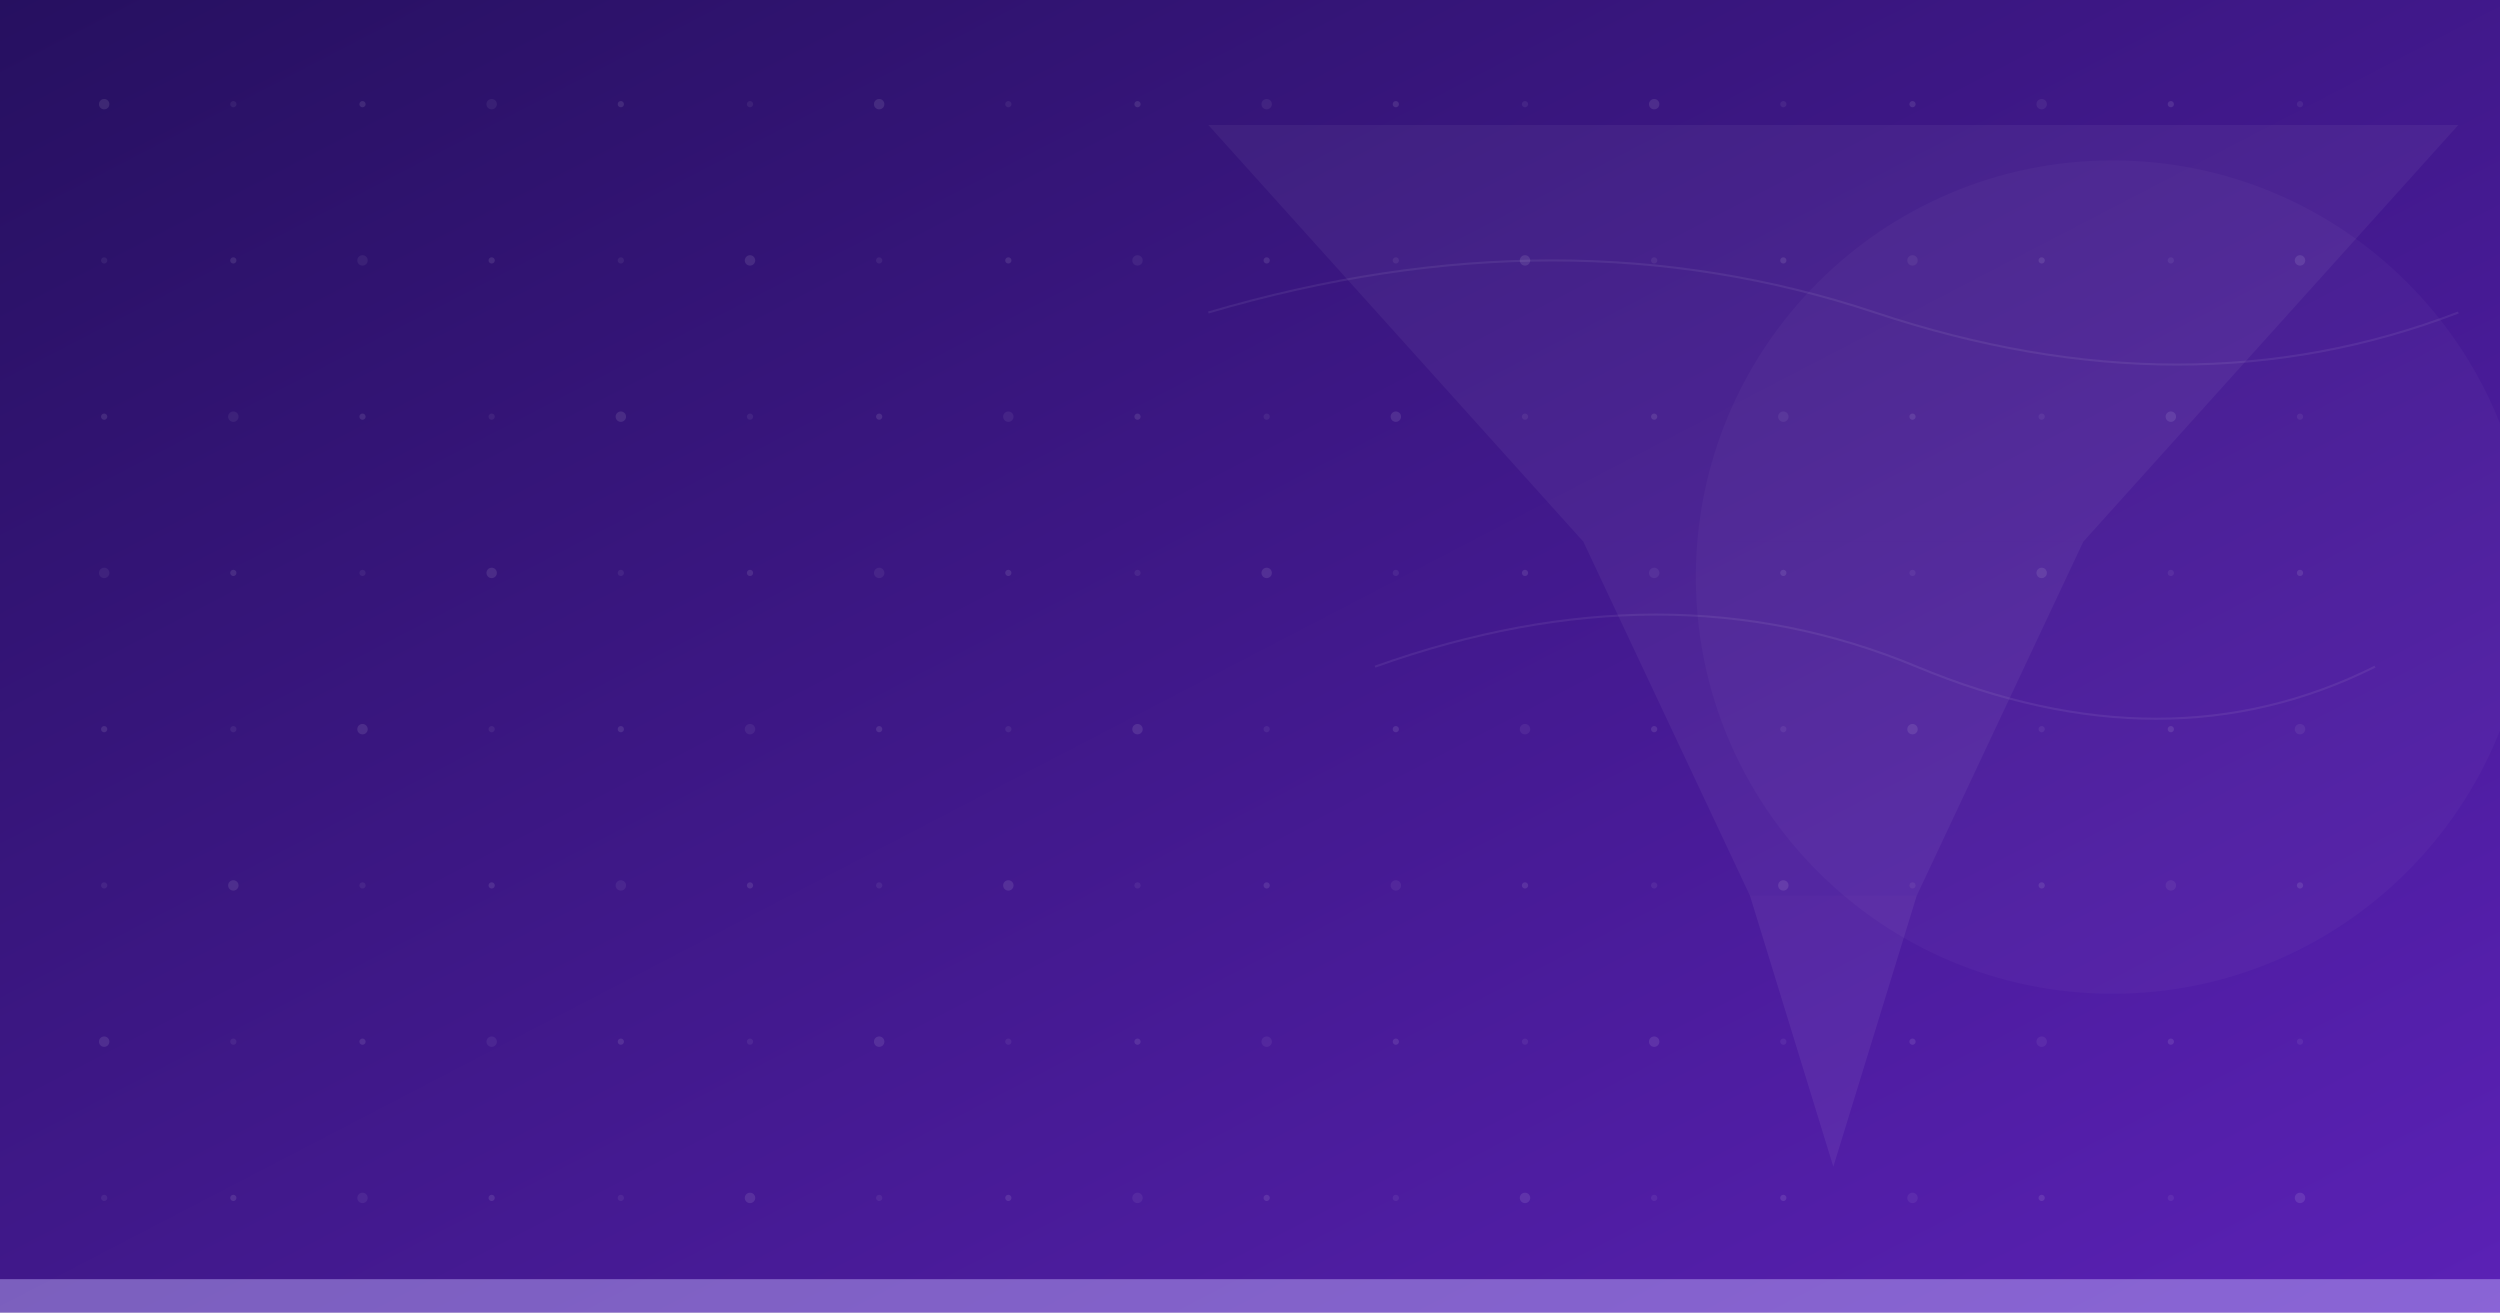
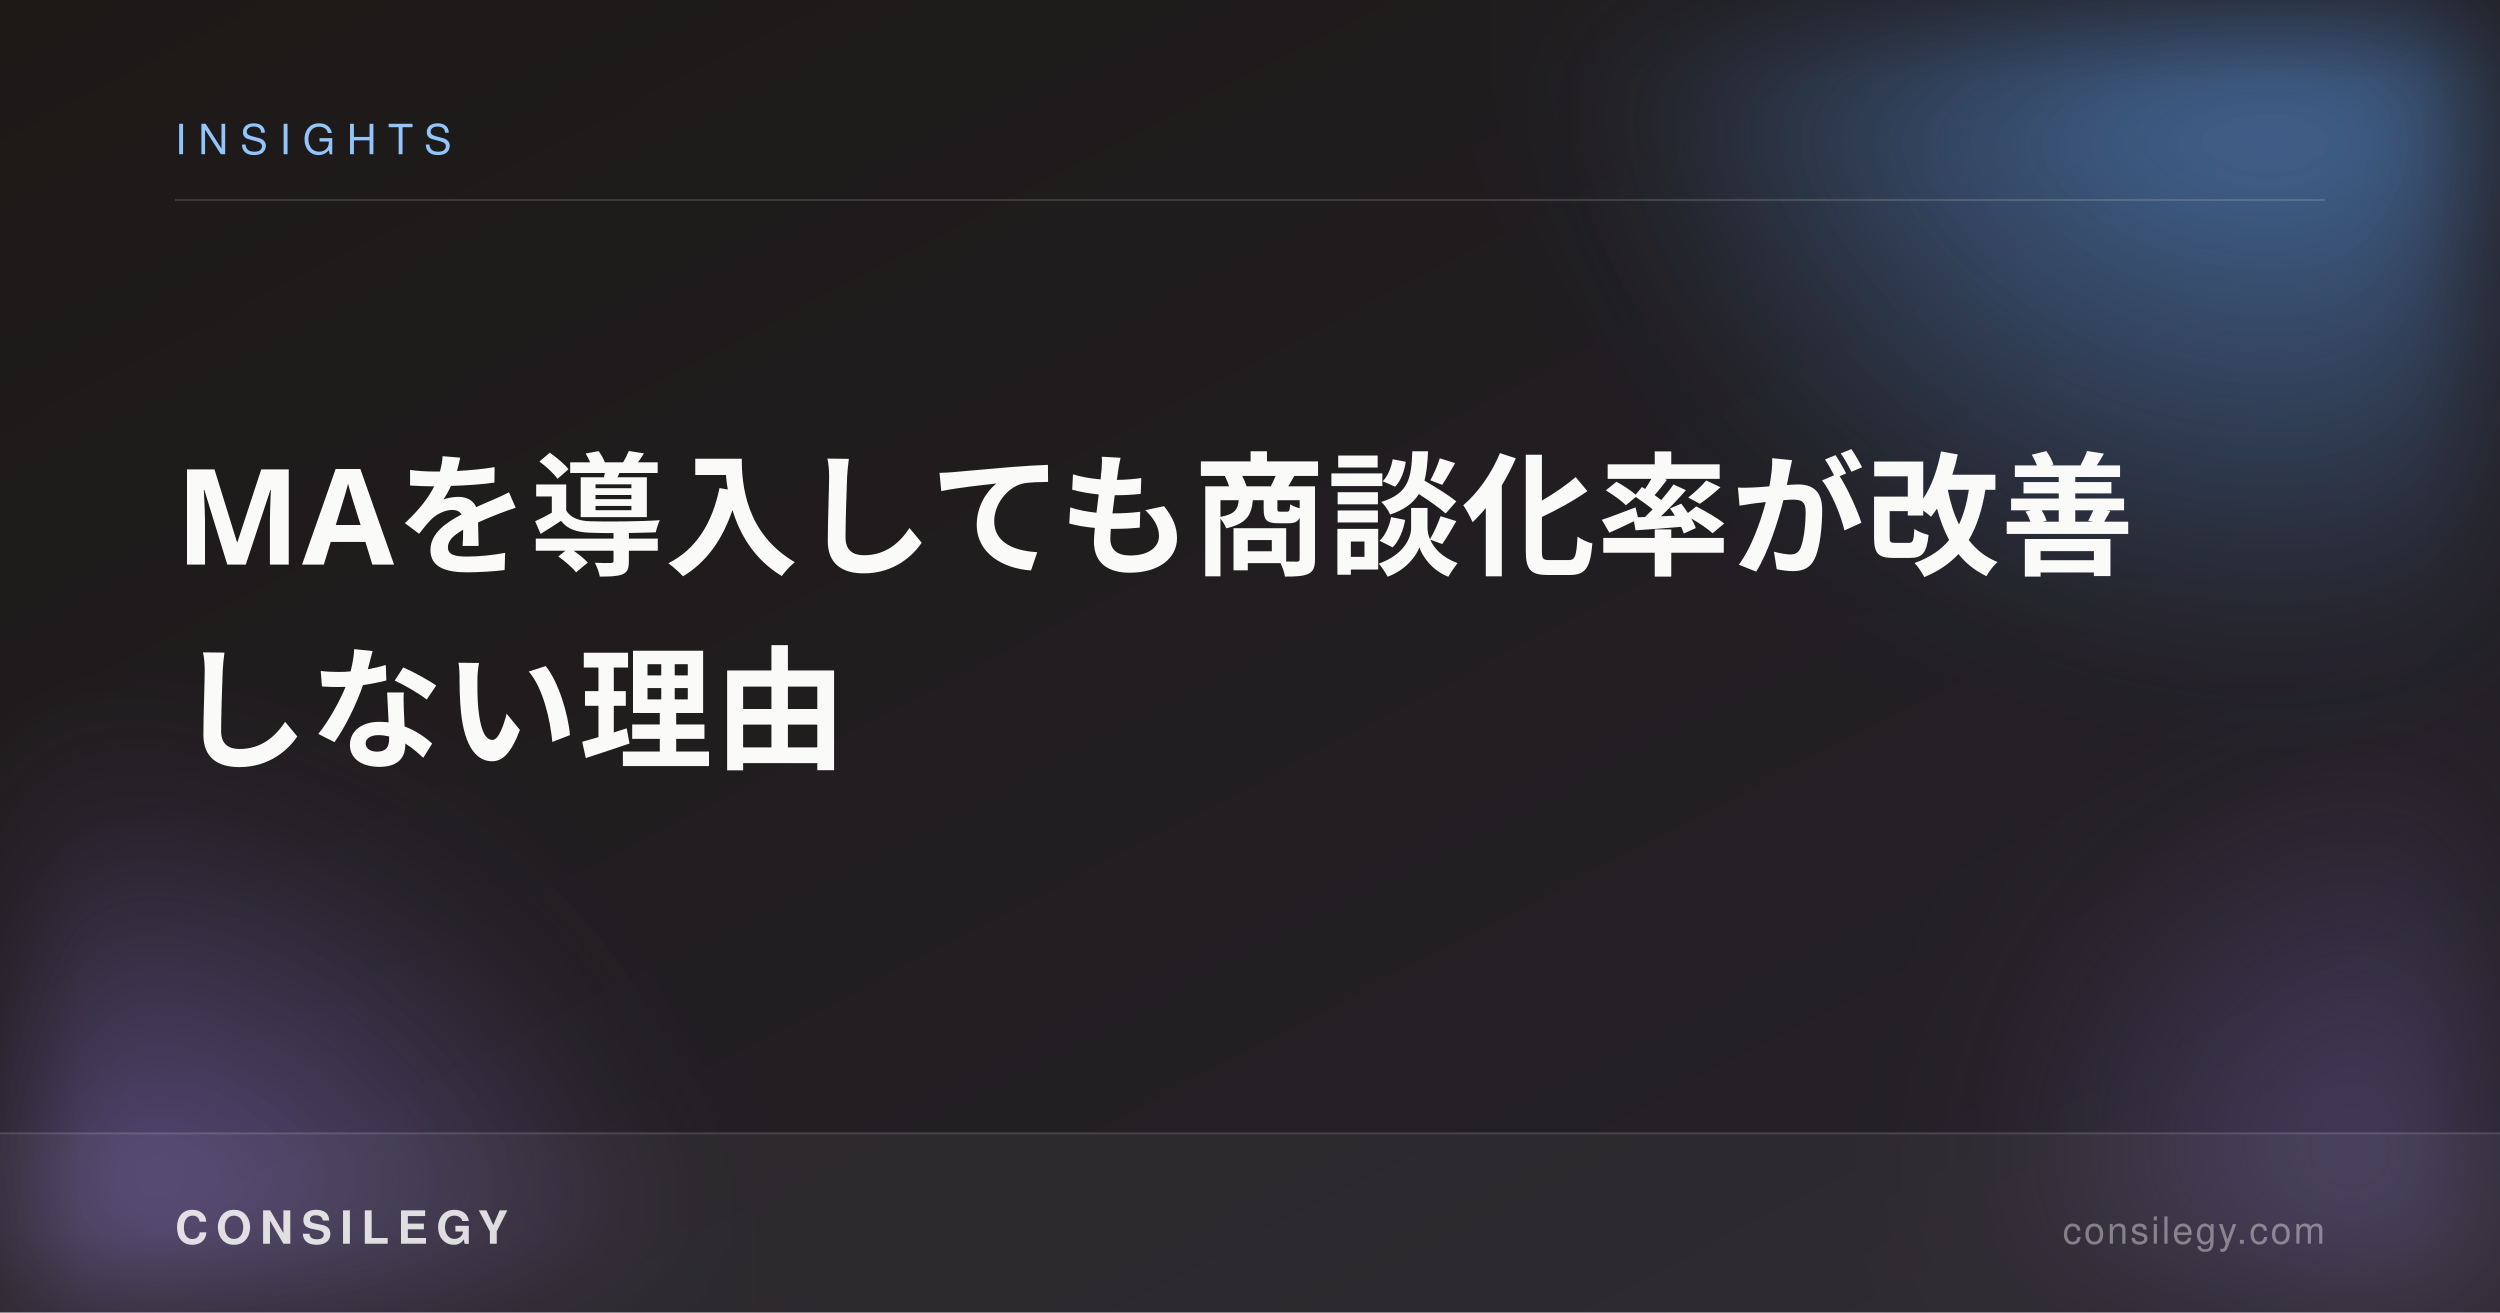
<svg xmlns="http://www.w3.org/2000/svg" viewBox="0 0 1200 630" width="1200" height="630">
  <defs>
    <linearGradient id="bg" x1="0%" y1="0%" x2="100%" y2="100%">
-       <stop offset="0%" stop-color="#261060" />
-       <stop offset="100%" stop-color="#5b21b6" />
+       <stop offset="0%" stop-color="#1C1917" />
+       <stop offset="100%" stop-color="#26222A" />
    </linearGradient>
+     <radialGradient id="orbBlue" cx="50%" cy="50%" r="50%">
+       <stop offset="0%" stop-color="#60A5FA" stop-opacity="0.68" />
+       <stop offset="100%" stop-color="#60A5FA" stop-opacity="0" />
+     </radialGradient>
+     <radialGradient id="orbViolet" cx="50%" cy="50%" r="50%">
+       <stop offset="0%" stop-color="#A78BFA" stop-opacity="0.58" />
+       <stop offset="100%" stop-color="#A78BFA" stop-opacity="0" />
+     </radialGradient>
+     <filter id="soften" x="-50%" y="-50%" width="200%" height="200%">
+       <feGaussianBlur stdDeviation="40" />
+     </filter>
  </defs>
  <rect width="1200" height="630" fill="url(#bg)" />
-   <circle cx="50" cy="50" r="2.5" fill="white" opacity="0.1" />
-   <circle cx="112" cy="50" r="1.5" fill="white" opacity="0.06" />
-   <circle cx="174" cy="50" r="1.5" fill="white" opacity="0.1" />
-   <circle cx="236" cy="50" r="2.5" fill="white" opacity="0.06" />
-   <circle cx="298" cy="50" r="1.5" fill="white" opacity="0.1" />
-   <circle cx="360" cy="50" r="1.5" fill="white" opacity="0.06" />
-   <circle cx="422" cy="50" r="2.5" fill="white" opacity="0.1" />
-   <circle cx="484" cy="50" r="1.5" fill="white" opacity="0.06" />
-   <circle cx="546" cy="50" r="1.5" fill="white" opacity="0.1" />
-   <circle cx="608" cy="50" r="2.5" fill="white" opacity="0.06" />
-   <circle cx="670" cy="50" r="1.5" fill="white" opacity="0.1" />
-   <circle cx="732" cy="50" r="1.5" fill="white" opacity="0.06" />
-   <circle cx="794" cy="50" r="2.5" fill="white" opacity="0.1" />
-   <circle cx="856" cy="50" r="1.5" fill="white" opacity="0.06" />
-   <circle cx="918" cy="50" r="1.5" fill="white" opacity="0.1" />
-   <circle cx="980" cy="50" r="2.5" fill="white" opacity="0.06" />
-   <circle cx="1042" cy="50" r="1.5" fill="white" opacity="0.1" />
-   <circle cx="1104" cy="50" r="1.5" fill="white" opacity="0.06" />
-   <circle cx="50" cy="125" r="1.5" fill="white" opacity="0.06" />
-   <circle cx="112" cy="125" r="1.5" fill="white" opacity="0.1" />
-   <circle cx="174" cy="125" r="2.5" fill="white" opacity="0.06" />
-   <circle cx="236" cy="125" r="1.5" fill="white" opacity="0.1" />
-   <circle cx="298" cy="125" r="1.5" fill="white" opacity="0.06" />
-   <circle cx="360" cy="125" r="2.5" fill="white" opacity="0.1" />
-   <circle cx="422" cy="125" r="1.5" fill="white" opacity="0.06" />
-   <circle cx="484" cy="125" r="1.5" fill="white" opacity="0.1" />
-   <circle cx="546" cy="125" r="2.5" fill="white" opacity="0.06" />
-   <circle cx="608" cy="125" r="1.5" fill="white" opacity="0.1" />
-   <circle cx="670" cy="125" r="1.5" fill="white" opacity="0.06" />
-   <circle cx="732" cy="125" r="2.5" fill="white" opacity="0.1" />
-   <circle cx="794" cy="125" r="1.5" fill="white" opacity="0.06" />
-   <circle cx="856" cy="125" r="1.5" fill="white" opacity="0.1" />
-   <circle cx="918" cy="125" r="2.5" fill="white" opacity="0.06" />
-   <circle cx="980" cy="125" r="1.5" fill="white" opacity="0.1" />
-   <circle cx="1042" cy="125" r="1.5" fill="white" opacity="0.06" />
-   <circle cx="1104" cy="125" r="2.5" fill="white" opacity="0.1" />
-   <circle cx="50" cy="200" r="1.5" fill="white" opacity="0.1" />
-   <circle cx="112" cy="200" r="2.5" fill="white" opacity="0.06" />
-   <circle cx="174" cy="200" r="1.5" fill="white" opacity="0.1" />
-   <circle cx="236" cy="200" r="1.5" fill="white" opacity="0.06" />
-   <circle cx="298" cy="200" r="2.5" fill="white" opacity="0.1" />
-   <circle cx="360" cy="200" r="1.5" fill="white" opacity="0.06" />
-   <circle cx="422" cy="200" r="1.5" fill="white" opacity="0.1" />
-   <circle cx="484" cy="200" r="2.5" fill="white" opacity="0.06" />
-   <circle cx="546" cy="200" r="1.5" fill="white" opacity="0.1" />
-   <circle cx="608" cy="200" r="1.5" fill="white" opacity="0.06" />
-   <circle cx="670" cy="200" r="2.5" fill="white" opacity="0.1" />
-   <circle cx="732" cy="200" r="1.5" fill="white" opacity="0.06" />
-   <circle cx="794" cy="200" r="1.5" fill="white" opacity="0.1" />
-   <circle cx="856" cy="200" r="2.5" fill="white" opacity="0.06" />
-   <circle cx="918" cy="200" r="1.5" fill="white" opacity="0.1" />
-   <circle cx="980" cy="200" r="1.5" fill="white" opacity="0.06" />
-   <circle cx="1042" cy="200" r="2.5" fill="white" opacity="0.1" />
-   <circle cx="1104" cy="200" r="1.5" fill="white" opacity="0.06" />
-   <circle cx="50" cy="275" r="2.5" fill="white" opacity="0.06" />
-   <circle cx="112" cy="275" r="1.5" fill="white" opacity="0.1" />
-   <circle cx="174" cy="275" r="1.5" fill="white" opacity="0.06" />
-   <circle cx="236" cy="275" r="2.5" fill="white" opacity="0.1" />
-   <circle cx="298" cy="275" r="1.5" fill="white" opacity="0.06" />
-   <circle cx="360" cy="275" r="1.5" fill="white" opacity="0.1" />
-   <circle cx="422" cy="275" r="2.5" fill="white" opacity="0.06" />
-   <circle cx="484" cy="275" r="1.5" fill="white" opacity="0.1" />
-   <circle cx="546" cy="275" r="1.5" fill="white" opacity="0.06" />
-   <circle cx="608" cy="275" r="2.5" fill="white" opacity="0.1" />
-   <circle cx="670" cy="275" r="1.5" fill="white" opacity="0.06" />
-   <circle cx="732" cy="275" r="1.5" fill="white" opacity="0.1" />
-   <circle cx="794" cy="275" r="2.5" fill="white" opacity="0.06" />
-   <circle cx="856" cy="275" r="1.5" fill="white" opacity="0.1" />
-   <circle cx="918" cy="275" r="1.5" fill="white" opacity="0.06" />
-   <circle cx="980" cy="275" r="2.5" fill="white" opacity="0.1" />
-   <circle cx="1042" cy="275" r="1.5" fill="white" opacity="0.06" />
-   <circle cx="1104" cy="275" r="1.5" fill="white" opacity="0.1" />
-   <circle cx="50" cy="350" r="1.5" fill="white" opacity="0.1" />
-   <circle cx="112" cy="350" r="1.5" fill="white" opacity="0.06" />
-   <circle cx="174" cy="350" r="2.5" fill="white" opacity="0.1" />
-   <circle cx="236" cy="350" r="1.5" fill="white" opacity="0.06" />
-   <circle cx="298" cy="350" r="1.5" fill="white" opacity="0.1" />
-   <circle cx="360" cy="350" r="2.5" fill="white" opacity="0.06" />
-   <circle cx="422" cy="350" r="1.5" fill="white" opacity="0.1" />
-   <circle cx="484" cy="350" r="1.5" fill="white" opacity="0.06" />
-   <circle cx="546" cy="350" r="2.5" fill="white" opacity="0.1" />
-   <circle cx="608" cy="350" r="1.5" fill="white" opacity="0.06" />
-   <circle cx="670" cy="350" r="1.5" fill="white" opacity="0.1" />
-   <circle cx="732" cy="350" r="2.5" fill="white" opacity="0.06" />
-   <circle cx="794" cy="350" r="1.5" fill="white" opacity="0.1" />
-   <circle cx="856" cy="350" r="1.5" fill="white" opacity="0.06" />
-   <circle cx="918" cy="350" r="2.5" fill="white" opacity="0.1" />
-   <circle cx="980" cy="350" r="1.5" fill="white" opacity="0.06" />
-   <circle cx="1042" cy="350" r="1.5" fill="white" opacity="0.1" />
-   <circle cx="1104" cy="350" r="2.5" fill="white" opacity="0.06" />
-   <circle cx="50" cy="425" r="1.5" fill="white" opacity="0.06" />
-   <circle cx="112" cy="425" r="2.5" fill="white" opacity="0.1" />
-   <circle cx="174" cy="425" r="1.5" fill="white" opacity="0.06" />
-   <circle cx="236" cy="425" r="1.5" fill="white" opacity="0.1" />
-   <circle cx="298" cy="425" r="2.5" fill="white" opacity="0.06" />
-   <circle cx="360" cy="425" r="1.5" fill="white" opacity="0.1" />
-   <circle cx="422" cy="425" r="1.5" fill="white" opacity="0.06" />
-   <circle cx="484" cy="425" r="2.5" fill="white" opacity="0.1" />
-   <circle cx="546" cy="425" r="1.5" fill="white" opacity="0.06" />
-   <circle cx="608" cy="425" r="1.5" fill="white" opacity="0.1" />
-   <circle cx="670" cy="425" r="2.5" fill="white" opacity="0.06" />
-   <circle cx="732" cy="425" r="1.5" fill="white" opacity="0.1" />
-   <circle cx="794" cy="425" r="1.5" fill="white" opacity="0.06" />
-   <circle cx="856" cy="425" r="2.5" fill="white" opacity="0.1" />
-   <circle cx="918" cy="425" r="1.5" fill="white" opacity="0.06" />
-   <circle cx="980" cy="425" r="1.5" fill="white" opacity="0.1" />
-   <circle cx="1042" cy="425" r="2.5" fill="white" opacity="0.06" />
-   <circle cx="1104" cy="425" r="1.5" fill="white" opacity="0.1" />
-   <circle cx="50" cy="500" r="2.5" fill="white" opacity="0.1" />
-   <circle cx="112" cy="500" r="1.5" fill="white" opacity="0.06" />
-   <circle cx="174" cy="500" r="1.5" fill="white" opacity="0.1" />
-   <circle cx="236" cy="500" r="2.5" fill="white" opacity="0.06" />
-   <circle cx="298" cy="500" r="1.5" fill="white" opacity="0.1" />
-   <circle cx="360" cy="500" r="1.5" fill="white" opacity="0.06" />
-   <circle cx="422" cy="500" r="2.5" fill="white" opacity="0.1" />
-   <circle cx="484" cy="500" r="1.5" fill="white" opacity="0.06" />
-   <circle cx="546" cy="500" r="1.5" fill="white" opacity="0.1" />
-   <circle cx="608" cy="500" r="2.5" fill="white" opacity="0.06" />
-   <circle cx="670" cy="500" r="1.5" fill="white" opacity="0.1" />
-   <circle cx="732" cy="500" r="1.5" fill="white" opacity="0.06" />
-   <circle cx="794" cy="500" r="2.5" fill="white" opacity="0.1" />
-   <circle cx="856" cy="500" r="1.5" fill="white" opacity="0.06" />
-   <circle cx="918" cy="500" r="1.5" fill="white" opacity="0.1" />
-   <circle cx="980" cy="500" r="2.5" fill="white" opacity="0.06" />
-   <circle cx="1042" cy="500" r="1.5" fill="white" opacity="0.1" />
-   <circle cx="1104" cy="500" r="1.5" fill="white" opacity="0.06" />
-   <circle cx="50" cy="575" r="1.5" fill="white" opacity="0.06" />
-   <circle cx="112" cy="575" r="1.5" fill="white" opacity="0.1" />
-   <circle cx="174" cy="575" r="2.5" fill="white" opacity="0.06" />
-   <circle cx="236" cy="575" r="1.5" fill="white" opacity="0.1" />
-   <circle cx="298" cy="575" r="1.5" fill="white" opacity="0.06" />
-   <circle cx="360" cy="575" r="2.5" fill="white" opacity="0.1" />
-   <circle cx="422" cy="575" r="1.5" fill="white" opacity="0.06" />
-   <circle cx="484" cy="575" r="1.5" fill="white" opacity="0.1" />
-   <circle cx="546" cy="575" r="2.5" fill="white" opacity="0.06" />
-   <circle cx="608" cy="575" r="1.5" fill="white" opacity="0.1" />
-   <circle cx="670" cy="575" r="1.5" fill="white" opacity="0.06" />
-   <circle cx="732" cy="575" r="2.5" fill="white" opacity="0.1" />
-   <circle cx="794" cy="575" r="1.5" fill="white" opacity="0.06" />
-   <circle cx="856" cy="575" r="1.5" fill="white" opacity="0.1" />
-   <circle cx="918" cy="575" r="2.5" fill="white" opacity="0.06" />
-   <circle cx="980" cy="575" r="1.5" fill="white" opacity="0.1" />
-   <circle cx="1042" cy="575" r="1.5" fill="white" opacity="0.06" />
-   <circle cx="1104" cy="575" r="2.5" fill="white" opacity="0.1" />
-   <polygon points="580,60 1180,60 1000,260 760,260" fill="white" opacity="0.05" />
-   <polygon points="760,260 1000,260 920,430 840,430" fill="white" opacity="0.05" />
-   <polygon points="840,430 920,430 880,560 880,560" fill="white" opacity="0.06" />
-   <path d="M 580 150 Q 750 100 900 150 Q 1050 200 1180 150" fill="none" stroke="white" stroke-width="1" opacity="0.07" />
-   <path d="M 660 320 Q 800 270 920 320 Q 1040 370 1140 320" fill="none" stroke="white" stroke-width="1" opacity="0.07" />
-   <circle cx="1014" cy="277" r="200" fill="white" opacity="0.03" />
-   <rect x="0" y="614" width="1200" height="16" fill="#c4b5fd" opacity="0.45" />
+   <circle cx="1090" cy="-20" r="340" fill="url(#orbBlue)" filter="url(#soften)" />
+   <circle cx="40" cy="660" r="300" fill="url(#orbViolet)" filter="url(#soften)" />
+   <circle cx="1150" cy="560" r="200" fill="url(#orbViolet)" filter="url(#soften)" opacity="0.5" />
+   <line x1="84" y1="96" x2="1116" y2="96" stroke="#FAFAF9" stroke-opacity="0.14" stroke-width="1" />
+   <text x="84" y="74" font-family="'Helvetica Neue',Helvetica,Arial,sans-serif" font-size="20" font-weight="500" fill="#93C5FD" letter-spacing="0.28em">INSIGHTS</text>
+   <text x="84" y="271" font-family="'Hiragino Sans','Hiragino Kaku Gothic ProN',system-ui,sans-serif" font-size="64" font-weight="600" fill="#FAFAF9" letter-spacing="0.01em">MAを導入しても商談化率が改善</text>
+   <text x="84" y="364" font-family="'Hiragino Sans','Hiragino Kaku Gothic ProN',system-ui,sans-serif" font-size="64" font-weight="600" fill="#FAFAF9" letter-spacing="0.01em">しない理由</text>
+   <rect x="0" y="544" width="1200" height="86" fill="#FAFAF9" fill-opacity="0.045" />
+   <line x1="0" y1="544" x2="1200" y2="544" stroke="#FAFAF9" stroke-opacity="0.14" stroke-width="1" />
+   <text x="84" y="597" font-family="'Helvetica Neue',Helvetica,Arial,sans-serif" font-size="22" font-weight="600" fill="#FAFAF9" fill-opacity="0.85" letter-spacing="0.18em">CONSILEGY</text>
+   <text x="1116" y="597" text-anchor="end" font-family="'Helvetica Neue',Helvetica,Arial,sans-serif" font-size="18" font-weight="400" fill="#FAFAF9" fill-opacity="0.4" letter-spacing="0.06em">consilegy.com</text>
</svg>
